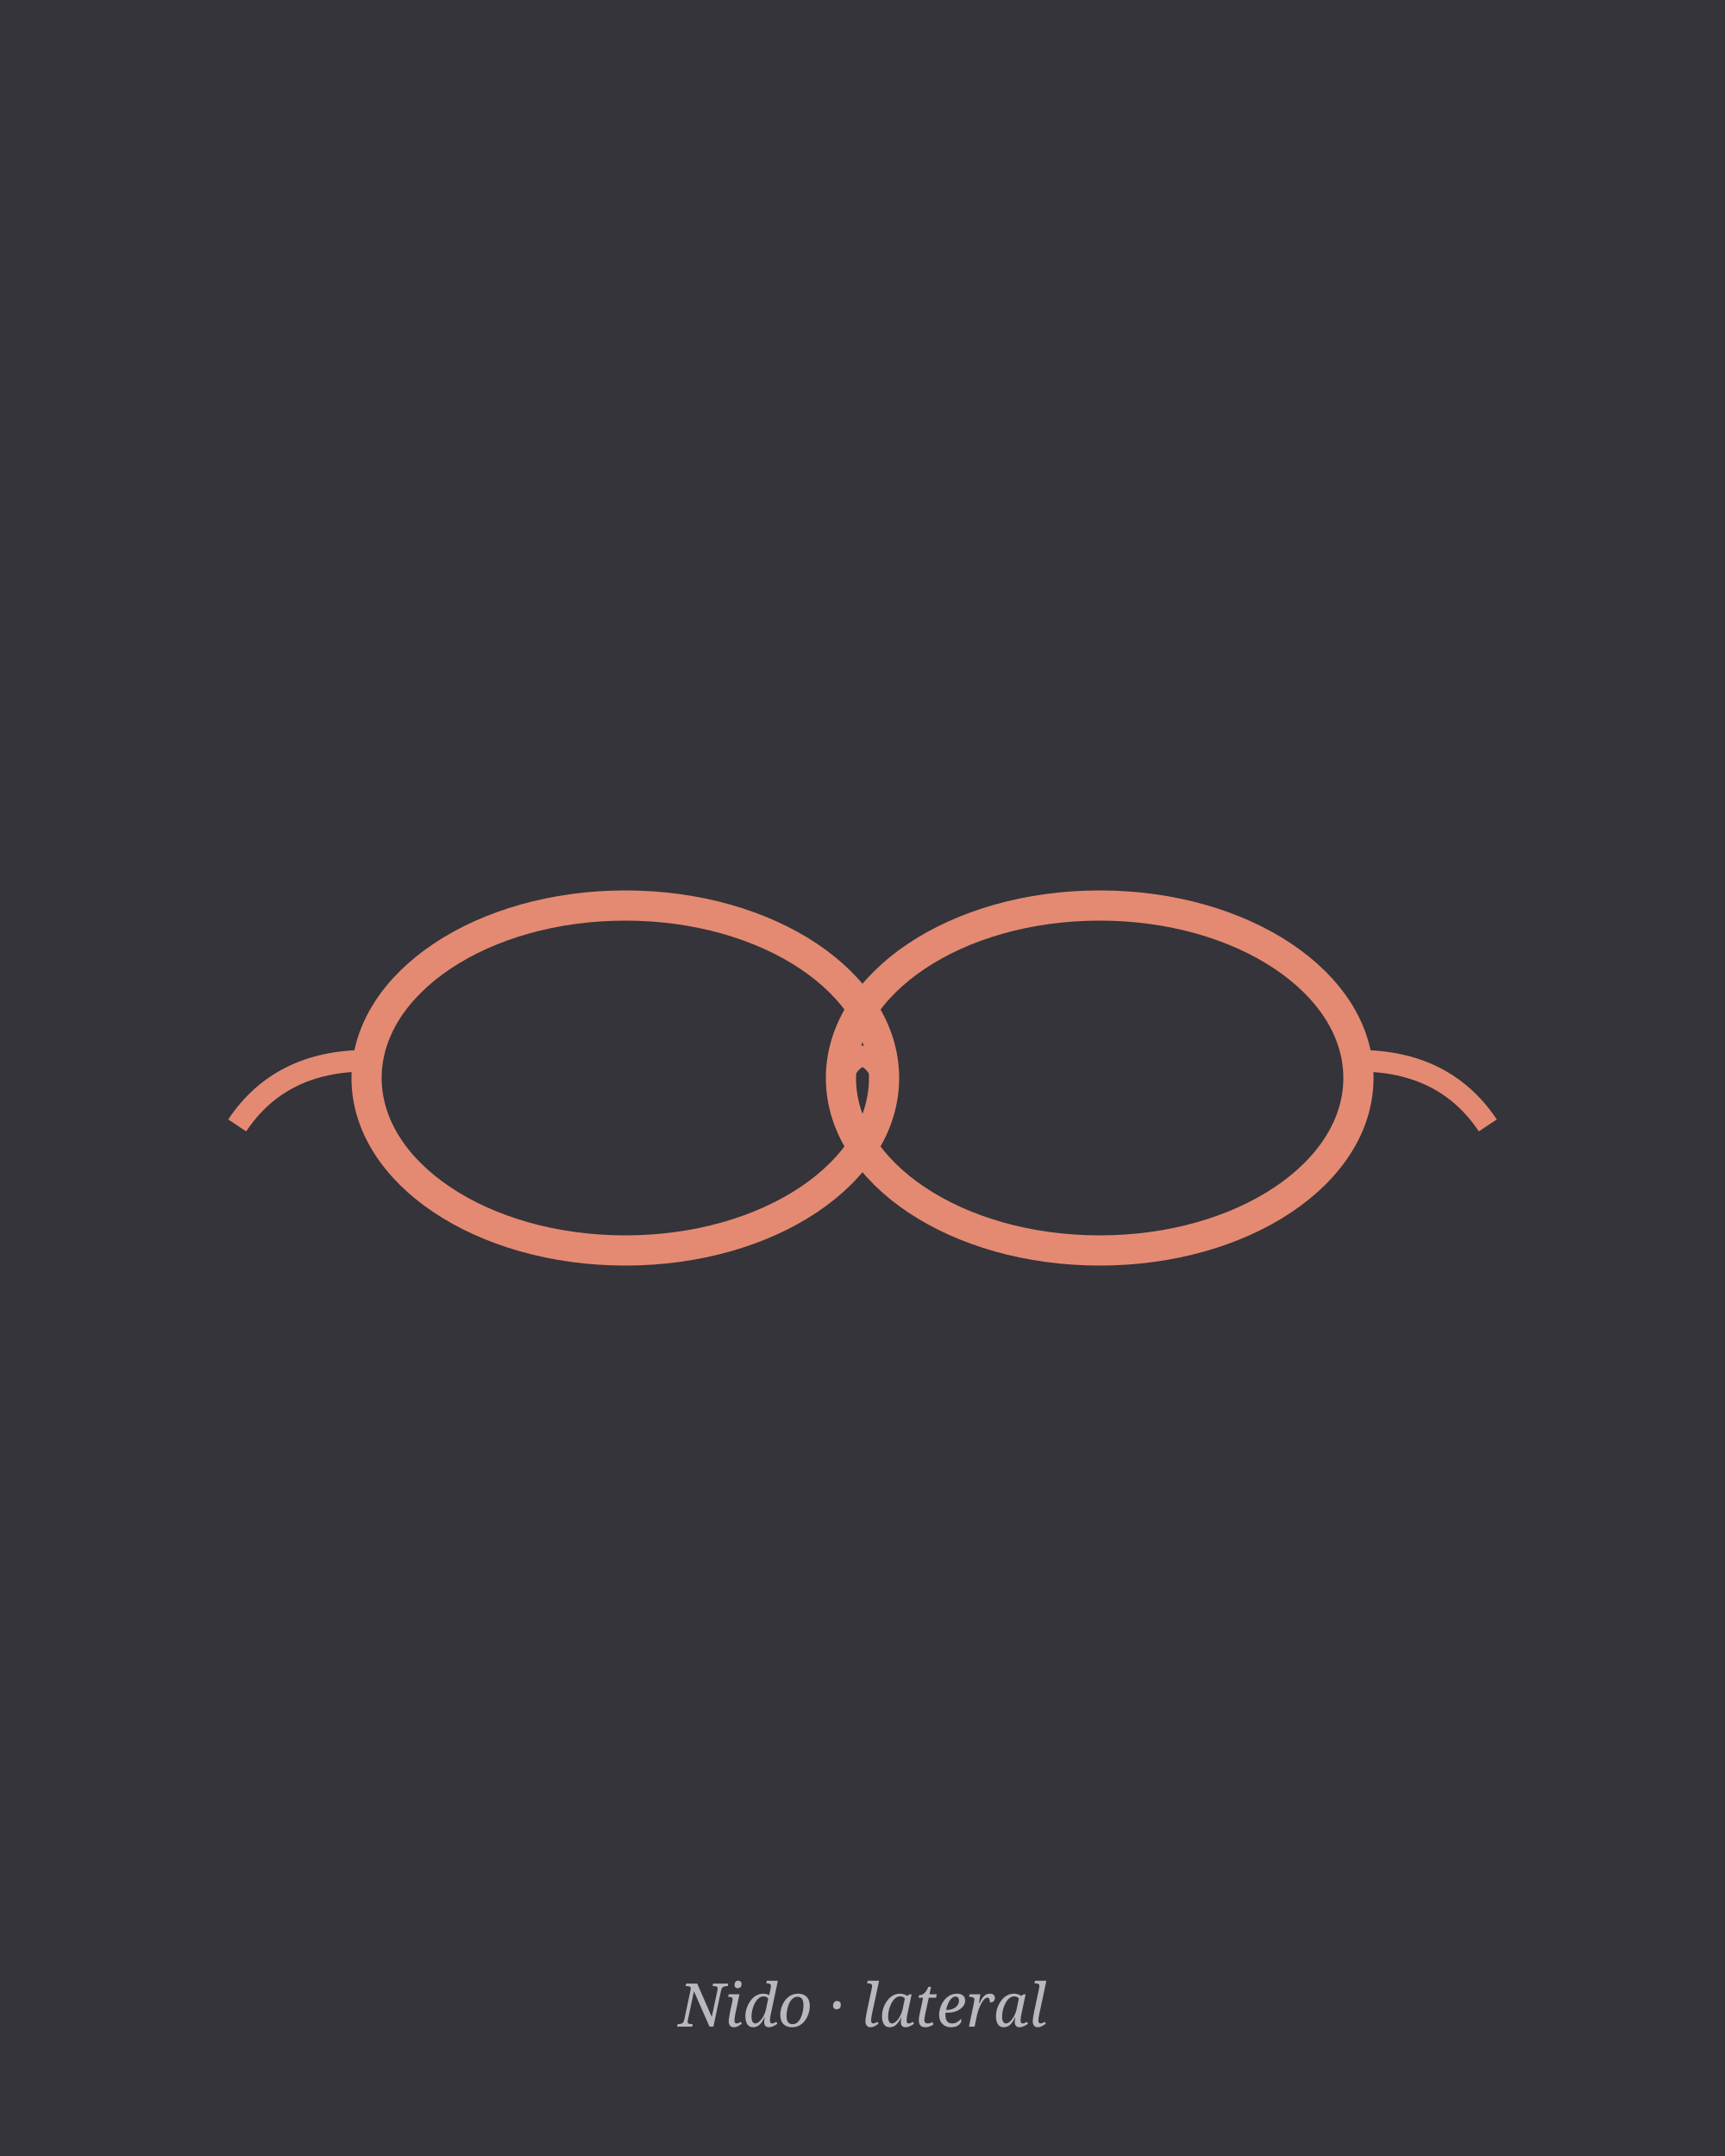
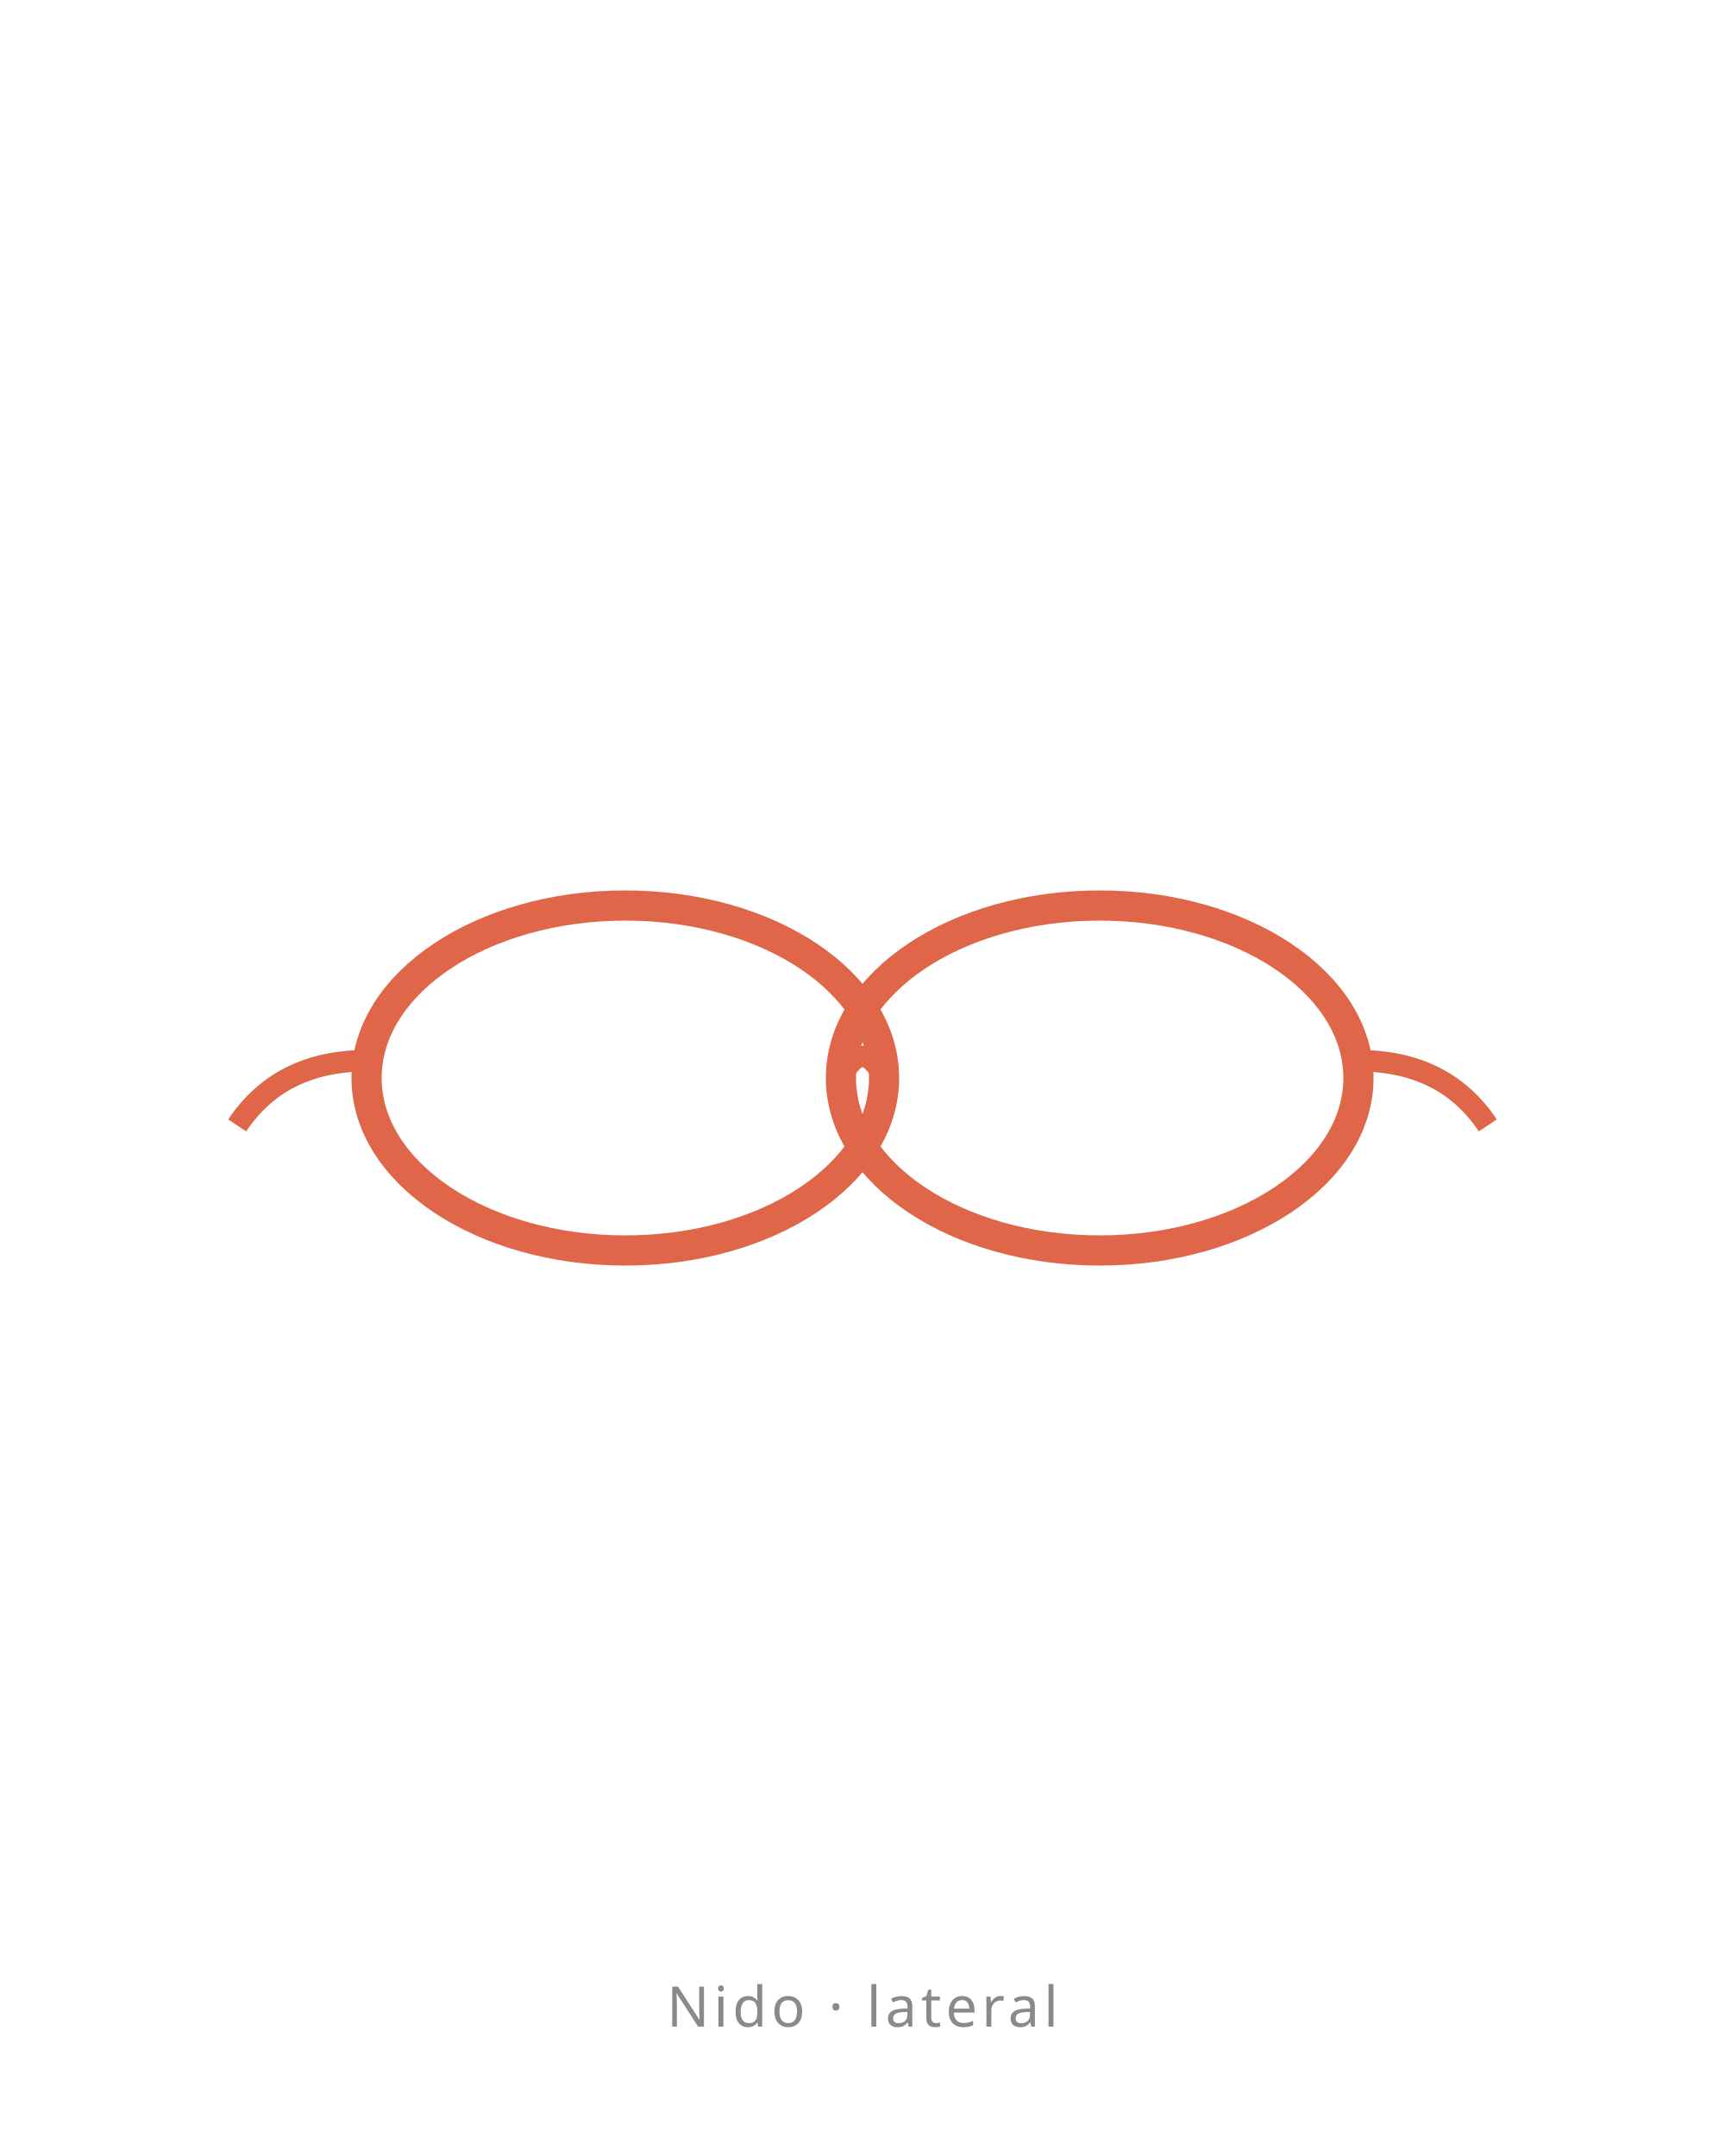
<svg xmlns="http://www.w3.org/2000/svg" viewBox="0 0 800 1000" width="800" height="1000">
-   <rect width="800" height="1000" fill="#34343A" />
+   <rect width="800" height="1000" fill="#FFFFFF" />
  <g transform="translate(400 500)">
-     <ellipse cx="-110" cy="0" rx="120" ry="80" fill="none" stroke="#E58A72" stroke-width="14" />
-     <ellipse cx="110" cy="0" rx="120" ry="80" fill="none" stroke="#E58A72" stroke-width="14" />
-     <path d="M -10 0 q 10 -20 20 0" fill="none" stroke="#E58A72" stroke-width="10" />
-     <path d="M -230 -8 q -40 0 -60 30" fill="none" stroke="#E58A72" stroke-width="10" />
-     <path d="M 230 -8 q 40 0 60 30" fill="none" stroke="#E58A72" stroke-width="10" />
+     <ellipse cx="-110" cy="0" rx="120" ry="80" fill="none" stroke="#E0664A" stroke-width="14" />
+     <ellipse cx="110" cy="0" rx="120" ry="80" fill="none" stroke="#E0664A" stroke-width="14" />
+     <path d="M -10 0 q 10 -20 20 0" fill="none" stroke="#E0664A" stroke-width="10" />
+     <path d="M -230 -8 q -40 0 -60 30" fill="none" stroke="#E0664A" stroke-width="10" />
+     <path d="M 230 -8 q 40 0 60 30" fill="none" stroke="#E0664A" stroke-width="10" />
  </g>
-   <text x="400" y="940" text-anchor="middle" font-family="Georgia, serif" font-size="28" fill="#B8B8BD" font-style="italic">Nido · lateral</text>
+   <text x="400" y="940" text-anchor="middle" font-family="Poppins, system-ui, sans-serif" font-size="26" letter-spacing="2" fill="#8A8A8A">Nido · lateral</text>
</svg>
